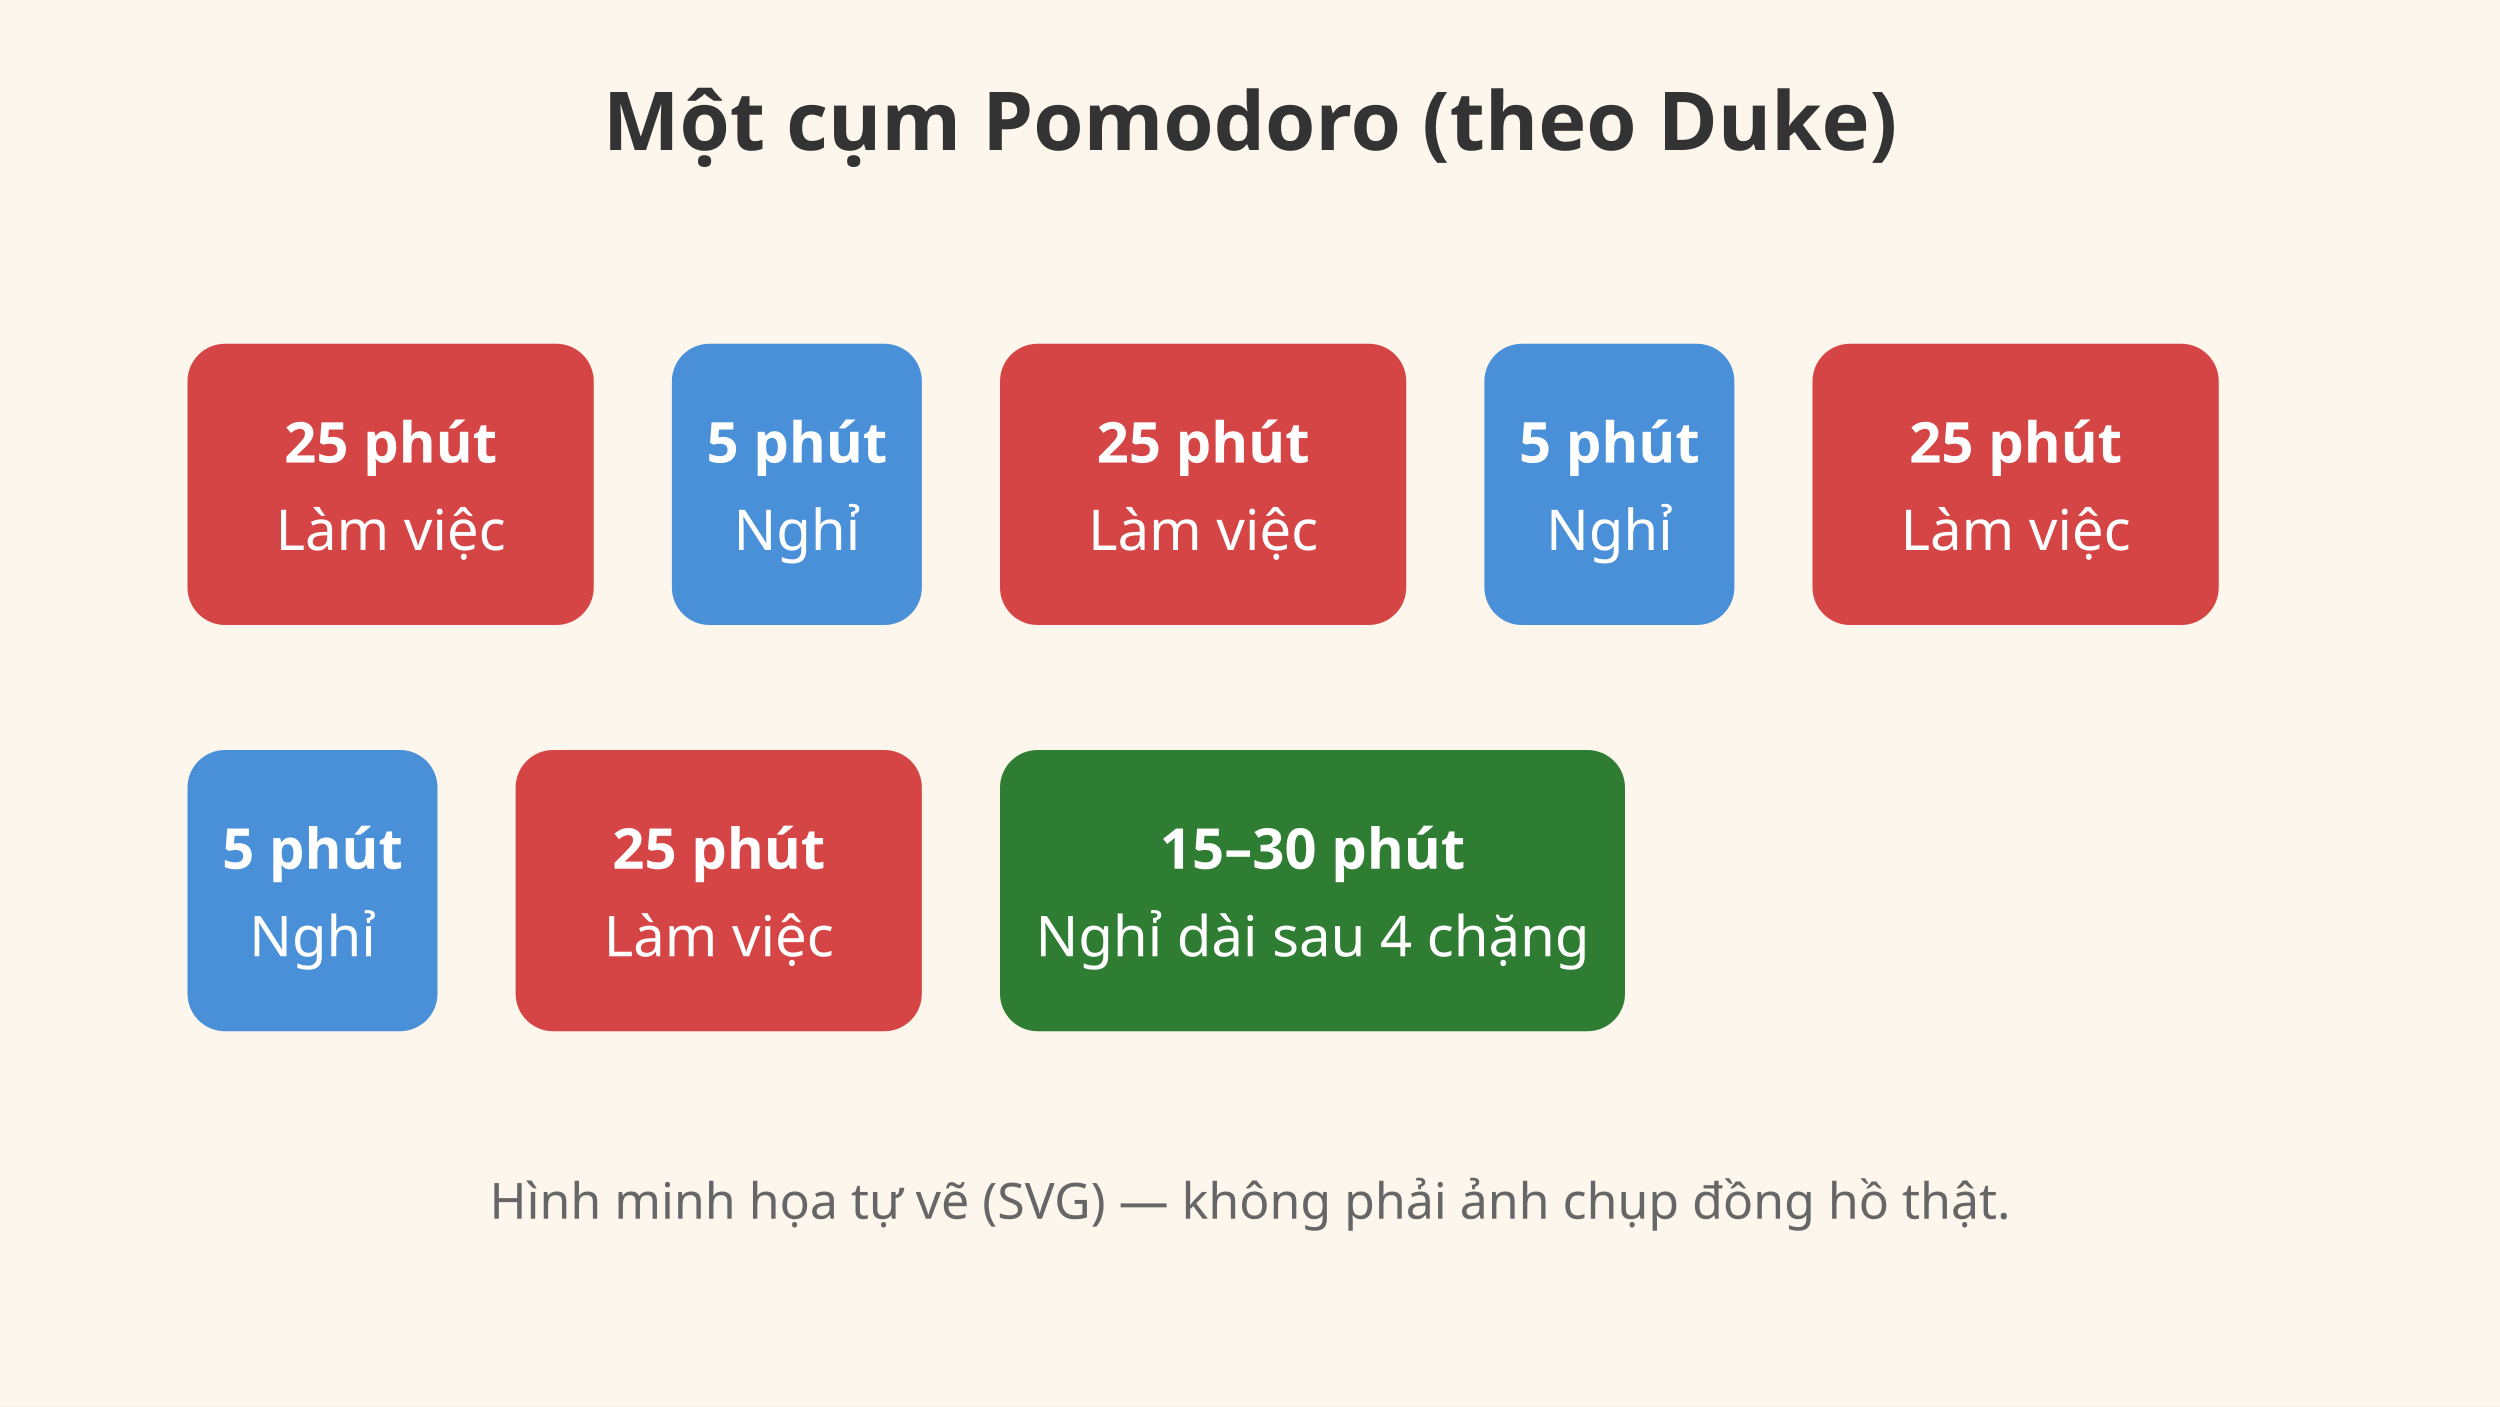
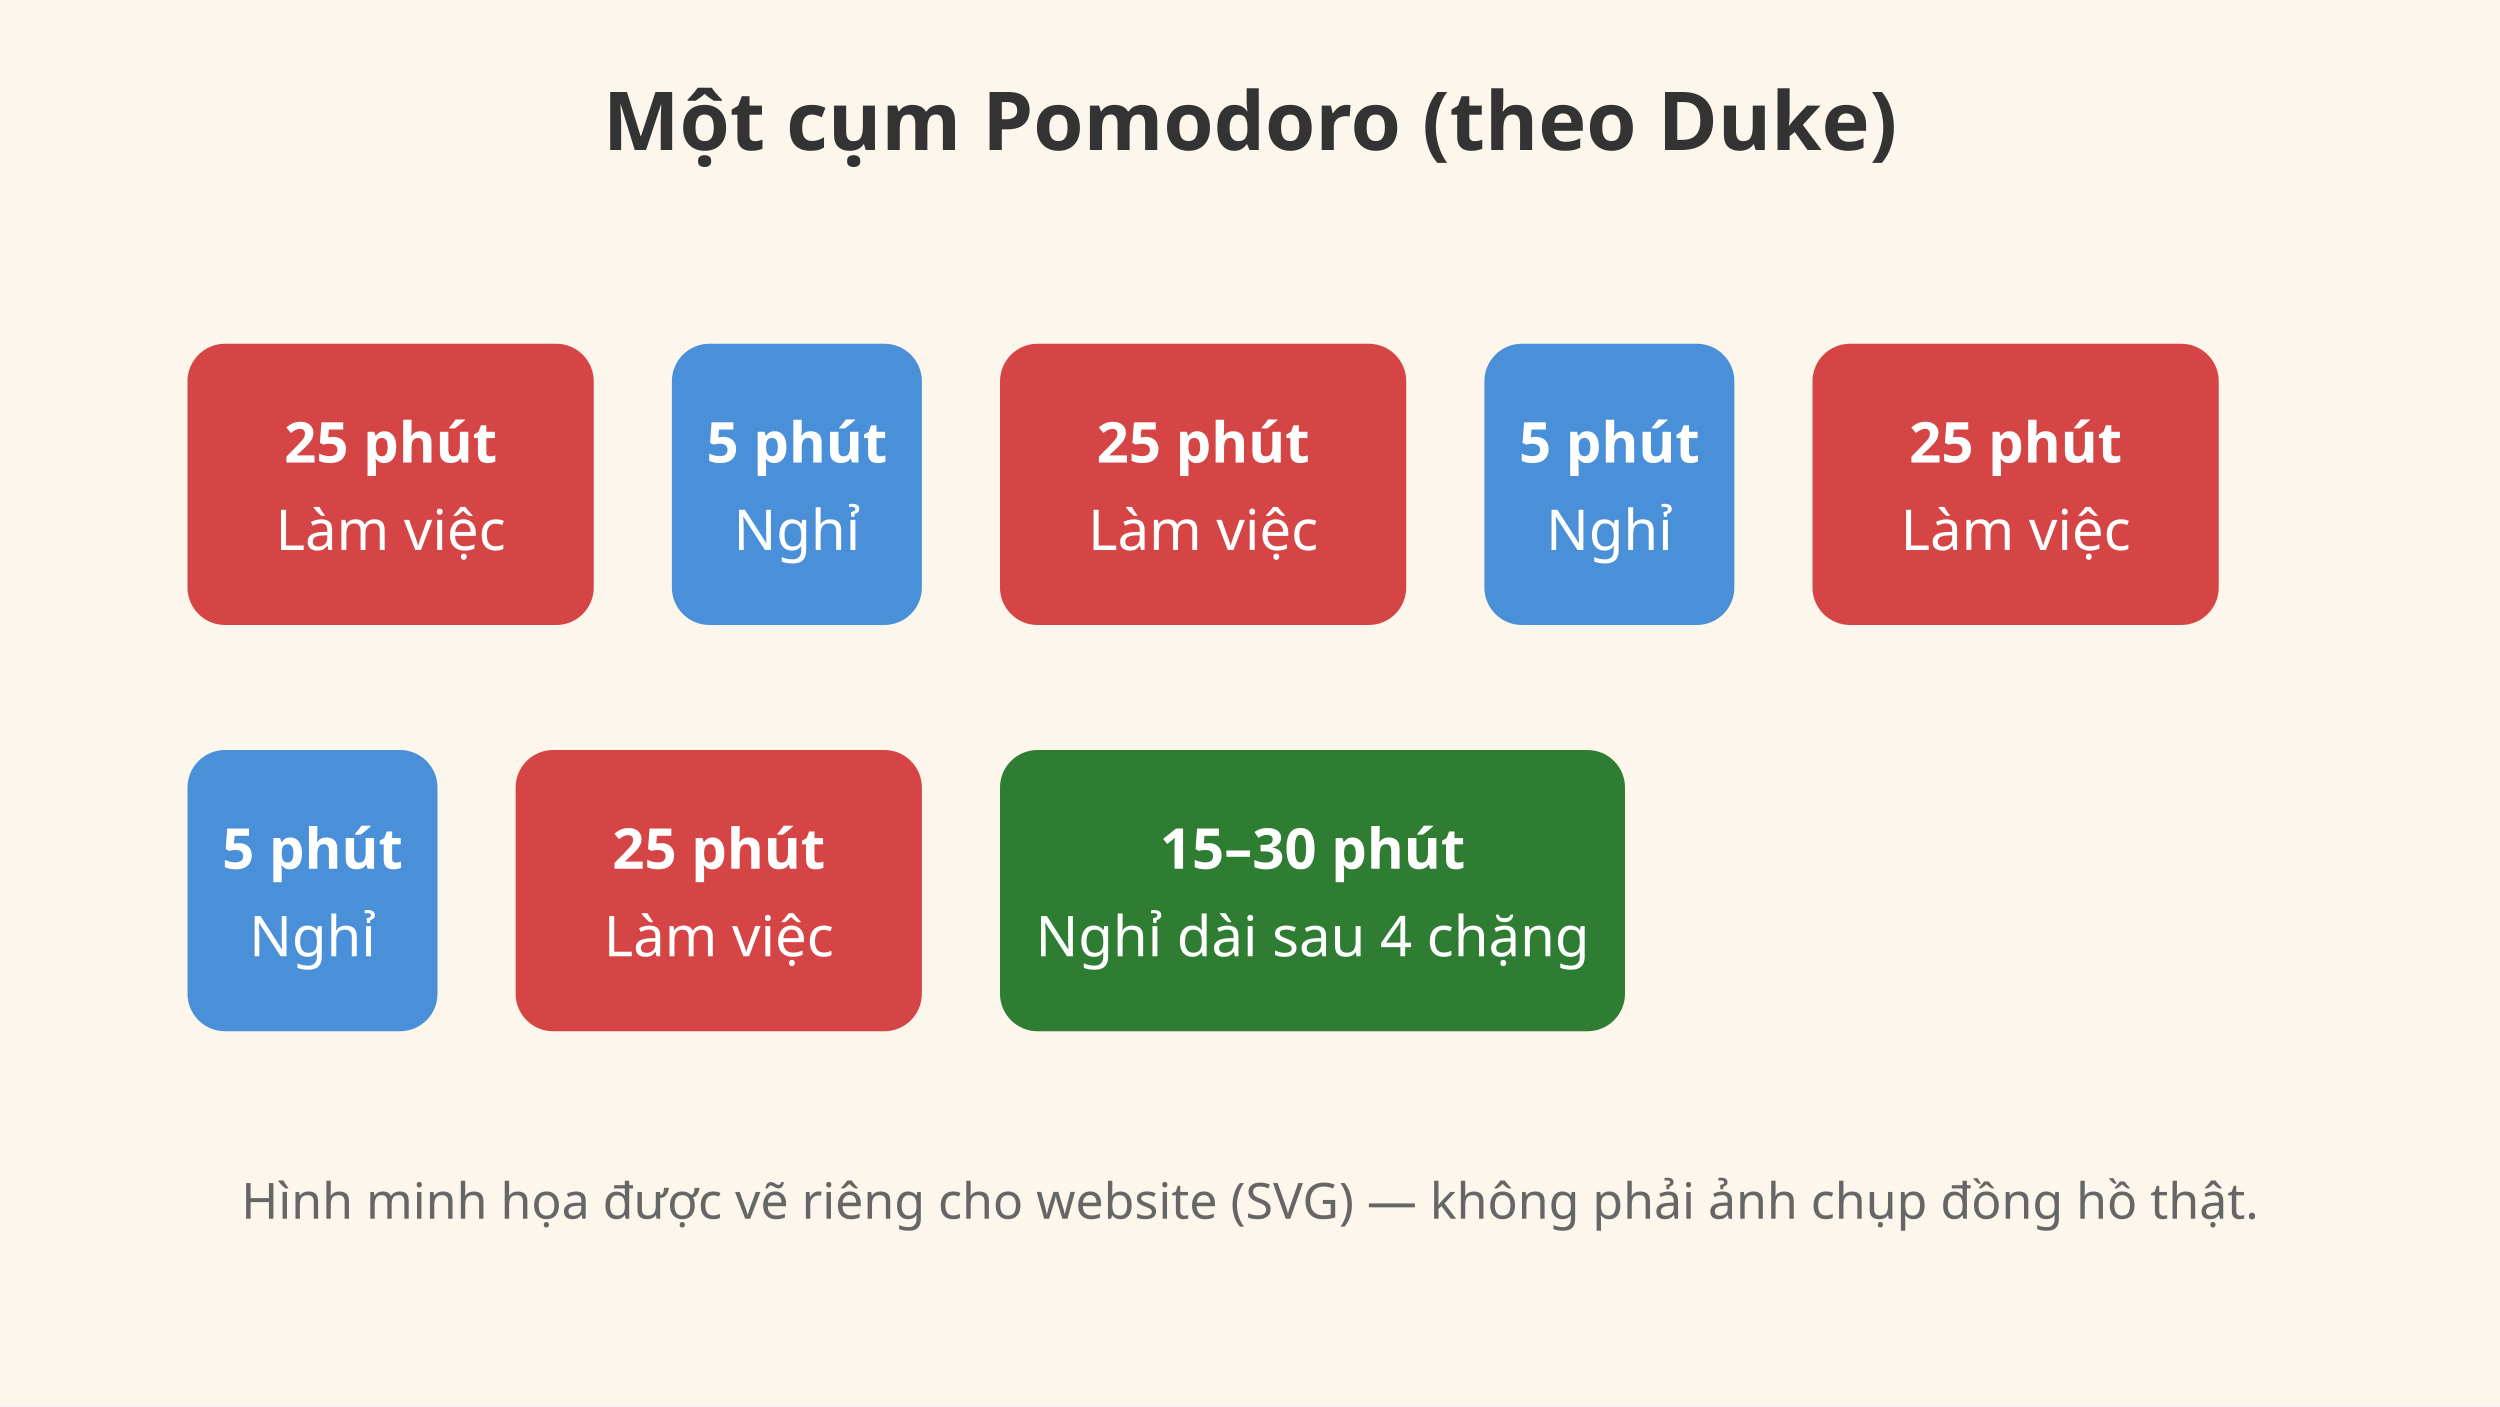
<svg xmlns="http://www.w3.org/2000/svg" width="800" height="450" viewBox="0 0 800 450" role="img" aria-label="Sơ đồ một cụm Pomodoro: bốn chặng 25 phút làm việc, xen kẽ ba lần nghỉ 5 phút, rồi nghỉ dài 15 đến 30 phút">
  <rect width="800" height="450" fill="#fdf6ec" />
  <text x="400" y="48" font-family="sans-serif" font-size="26" font-weight="bold" text-anchor="middle" fill="#333333">Một cụm Pomodoro (theo Duke)</text>
  <g font-family="sans-serif" font-size="18" text-anchor="middle">
    <rect x="60" y="110" width="130" height="90" rx="12" fill="#d64545" />
    <text x="125" y="148" fill="#ffffff" font-weight="bold">25 phút</text>
    <text x="125" y="176" fill="#ffffff">Làm việc</text>
    <rect x="215" y="110" width="80" height="90" rx="12" fill="#4a90d9" />
    <text x="255" y="148" fill="#ffffff" font-weight="bold">5 phút</text>
    <text x="255" y="176" fill="#ffffff">Nghỉ</text>
    <rect x="320" y="110" width="130" height="90" rx="12" fill="#d64545" />
    <text x="385" y="148" fill="#ffffff" font-weight="bold">25 phút</text>
    <text x="385" y="176" fill="#ffffff">Làm việc</text>
    <rect x="475" y="110" width="80" height="90" rx="12" fill="#4a90d9" />
    <text x="515" y="148" fill="#ffffff" font-weight="bold">5 phút</text>
    <text x="515" y="176" fill="#ffffff">Nghỉ</text>
    <rect x="580" y="110" width="130" height="90" rx="12" fill="#d64545" />
    <text x="645" y="148" fill="#ffffff" font-weight="bold">25 phút</text>
    <text x="645" y="176" fill="#ffffff">Làm việc</text>
  </g>
  <g font-family="sans-serif" font-size="18" text-anchor="middle">
    <rect x="60" y="240" width="80" height="90" rx="12" fill="#4a90d9" />
    <text x="100" y="278" fill="#ffffff" font-weight="bold">5 phút</text>
    <text x="100" y="306" fill="#ffffff">Nghỉ</text>
    <rect x="165" y="240" width="130" height="90" rx="12" fill="#d64545" />
    <text x="230" y="278" fill="#ffffff" font-weight="bold">25 phút</text>
    <text x="230" y="306" fill="#ffffff">Làm việc</text>
    <rect x="320" y="240" width="200" height="90" rx="12" fill="#2e7d32" />
    <text x="420" y="278" fill="#ffffff" font-weight="bold">15–30 phút</text>
    <text x="420" y="306" fill="#ffffff">Nghỉ dài sau 4 chặng</text>
  </g>
-   <text x="400" y="390" font-family="sans-serif" font-size="16" text-anchor="middle" fill="#666666">Hình minh họa tự vẽ (SVG) — không phải ảnh chụp đồng hồ thật.</text>
+   <text x="400" y="390" font-family="sans-serif" font-size="16" text-anchor="middle" fill="#666666">Hình minh họa được vẽ riêng cho website (SVG) — không phải ảnh chụp đồng hồ thật.</text>
</svg>
